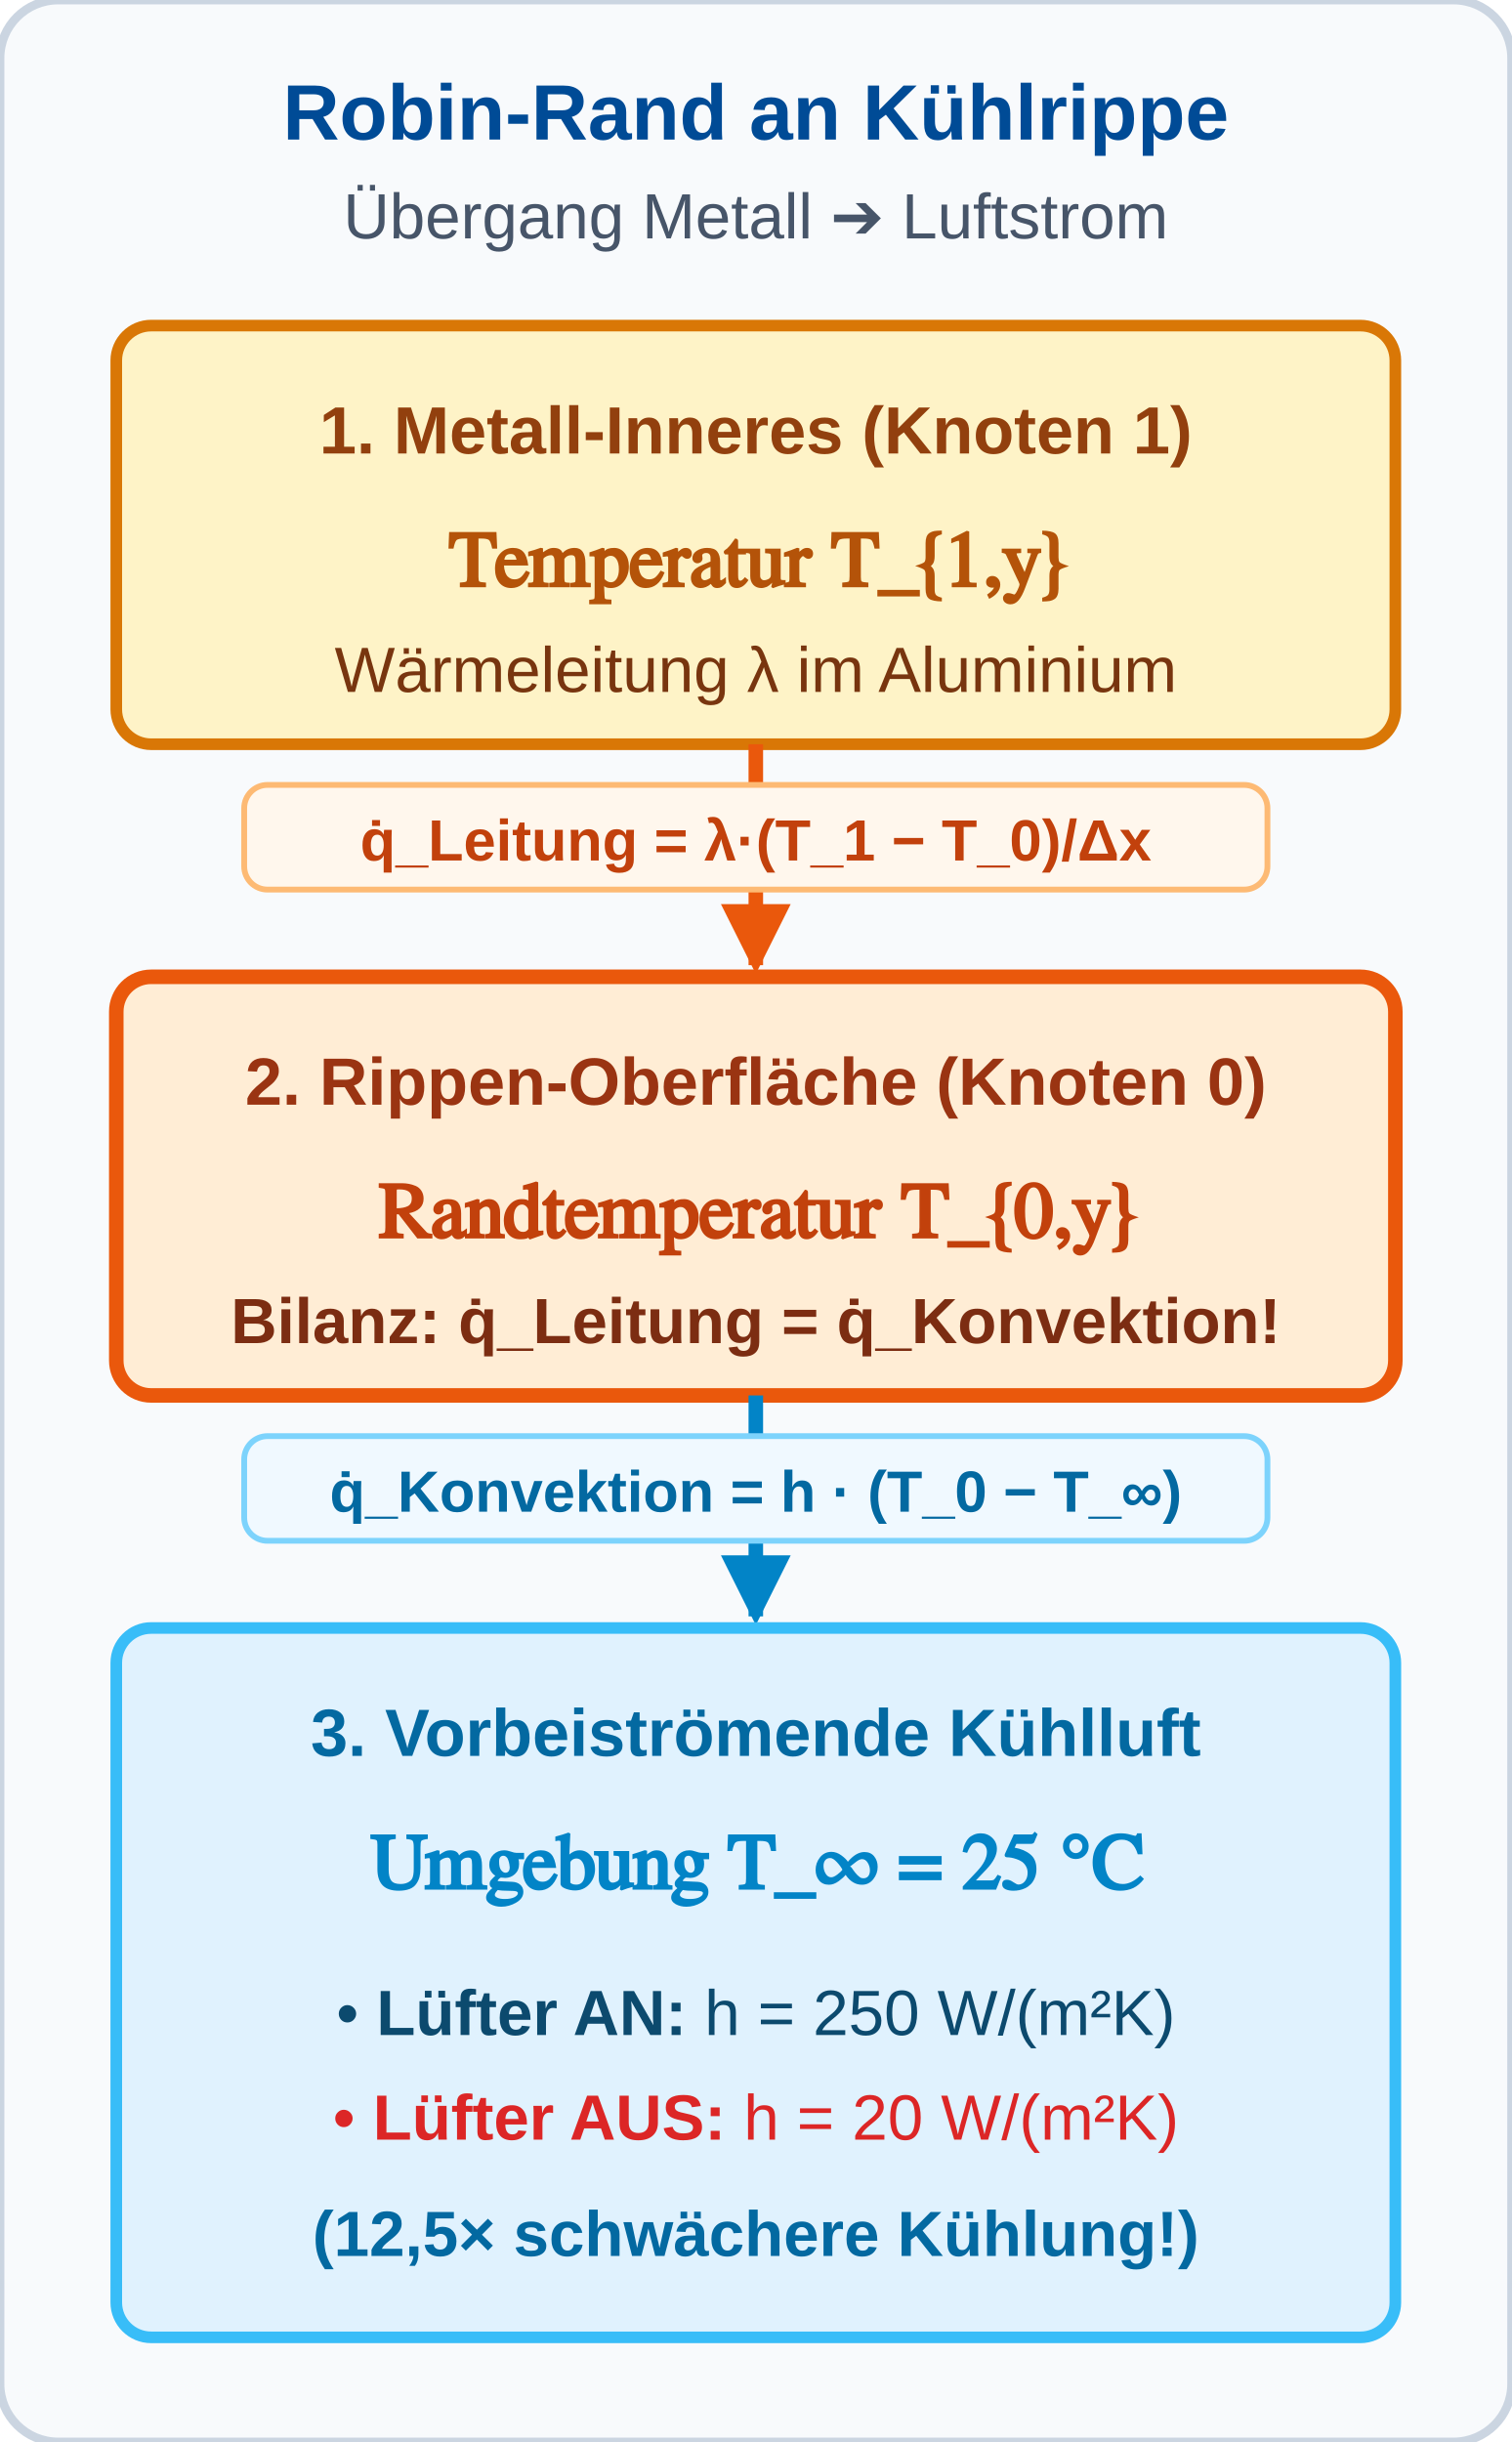
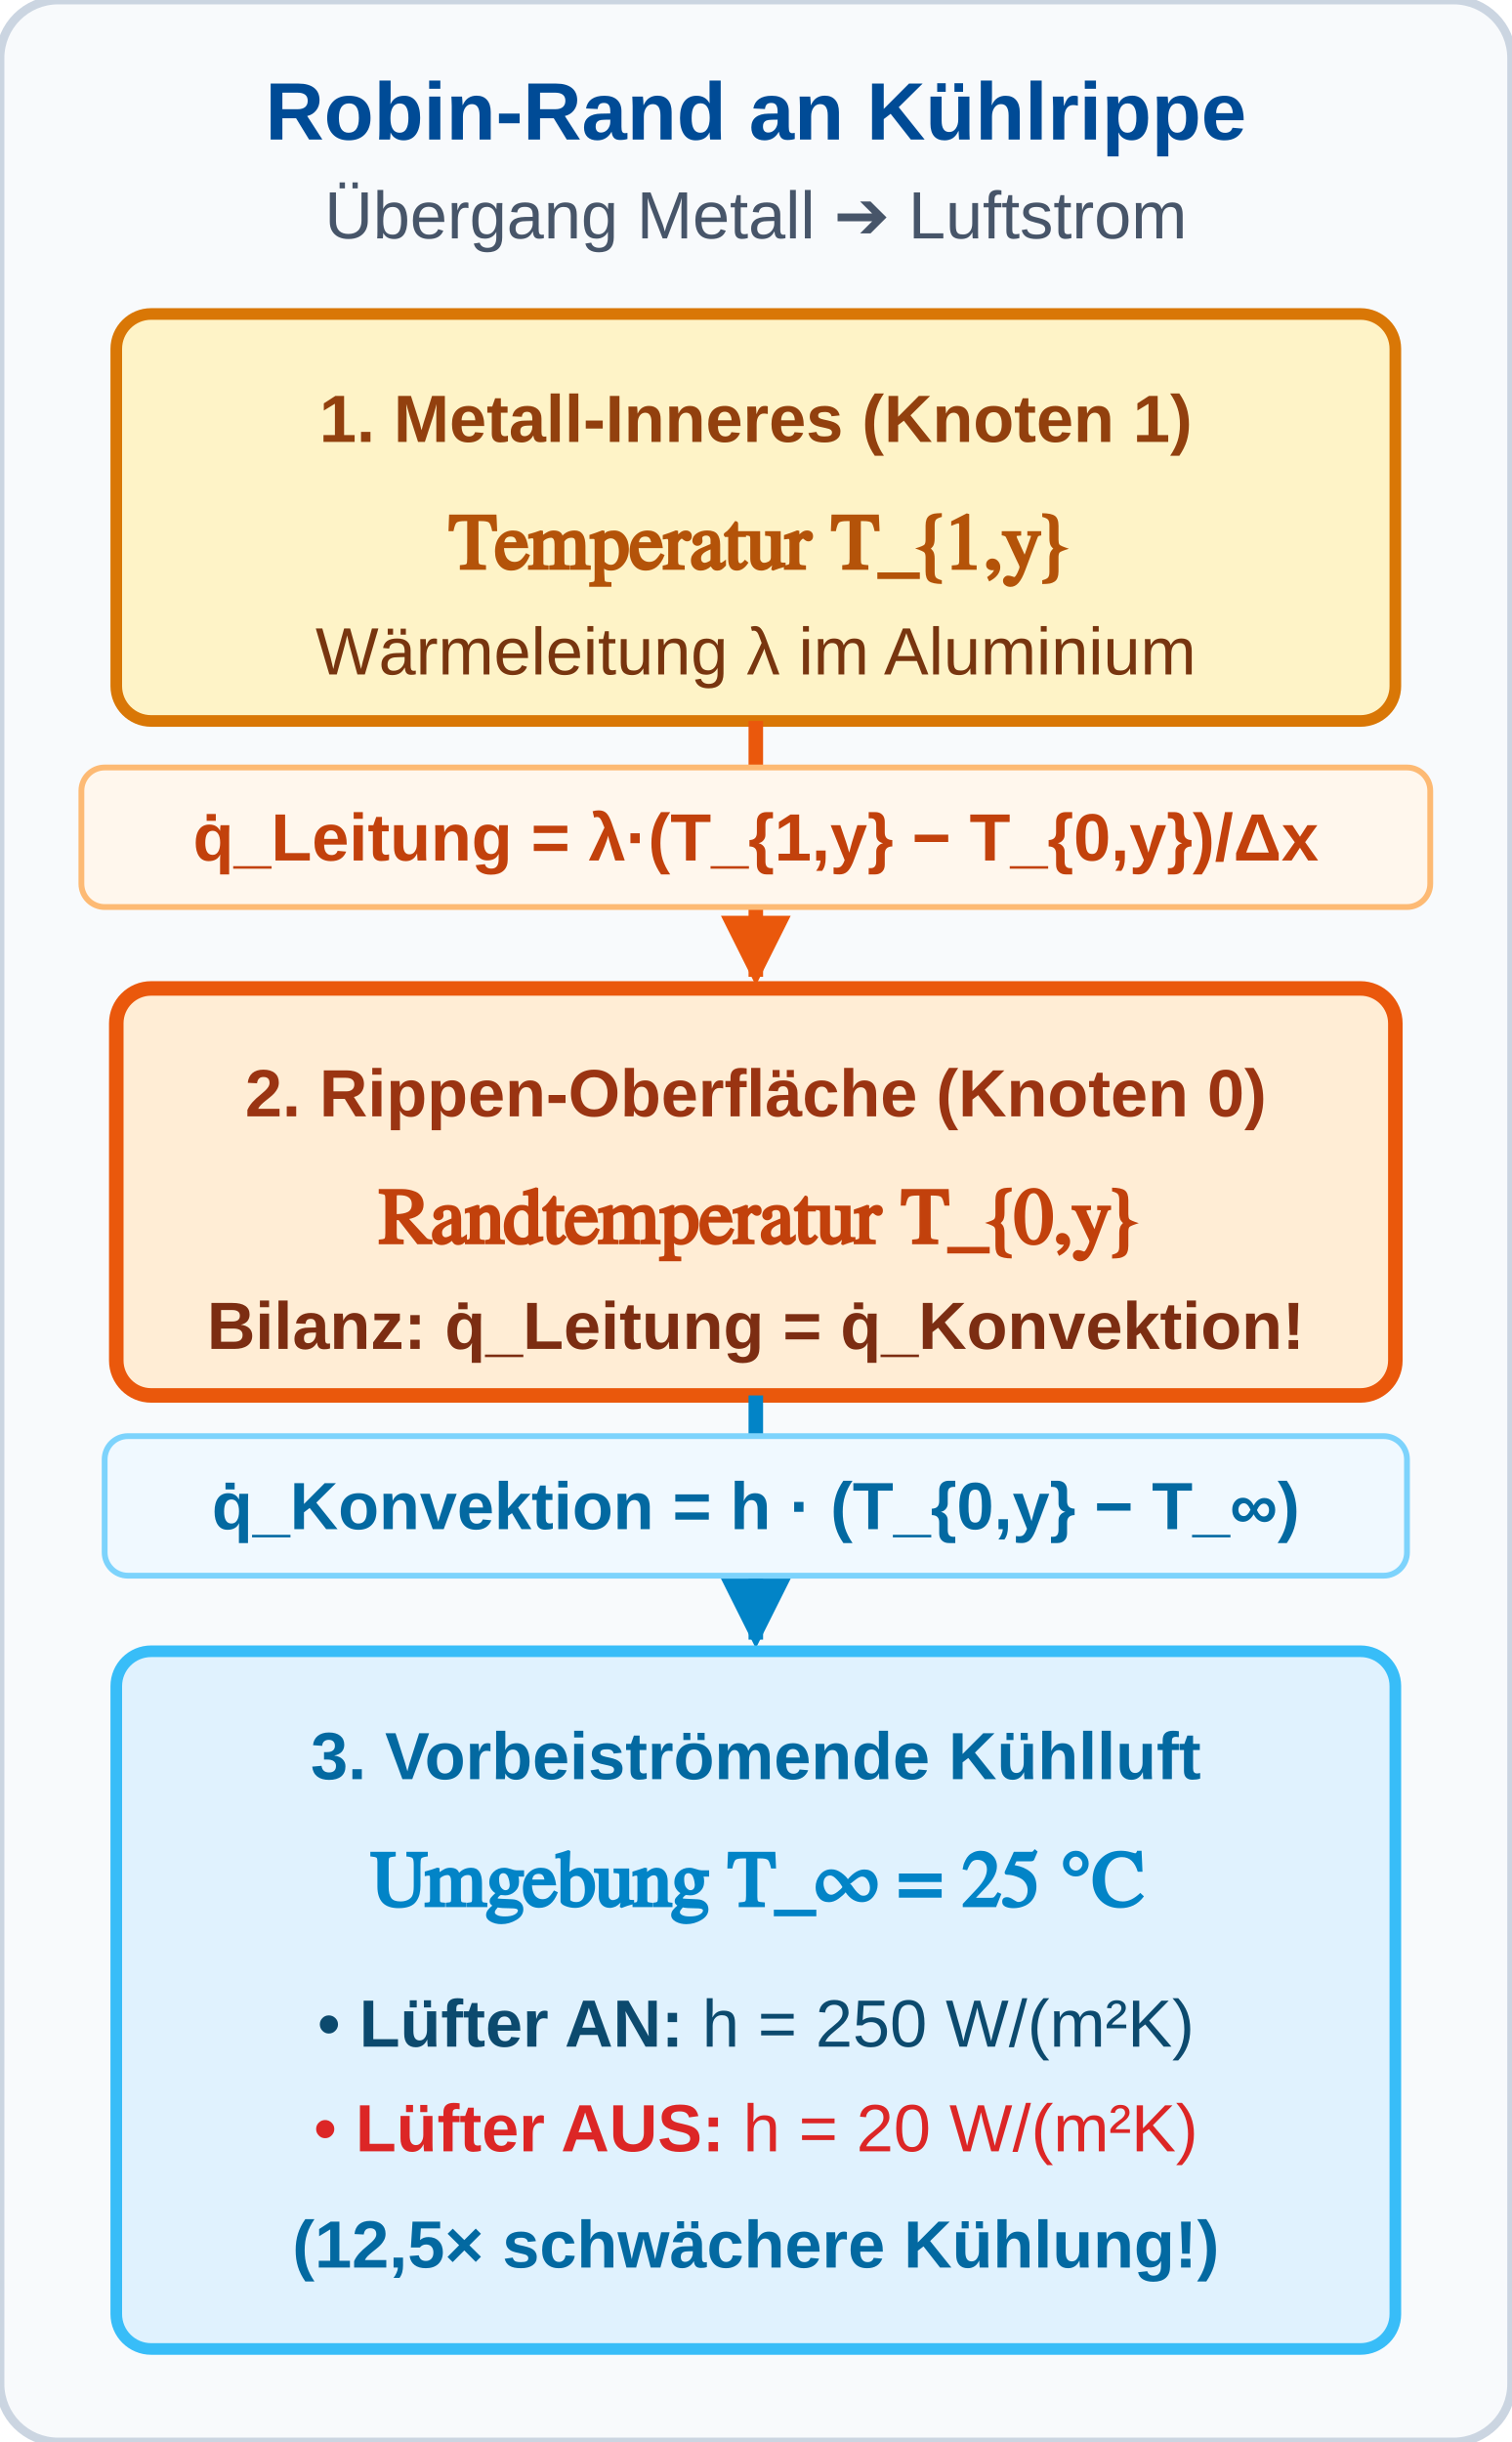
<svg xmlns="http://www.w3.org/2000/svg" viewBox="0 0 260 420" width="260" height="420">
  <defs>
    <style>
-       .hdr { font-family: 'Segoe UI', Arial, sans-serif; font-size: 13.5px; font-weight: bold; fill: #004B96; text-anchor: middle; }
-       .sub { font-family: 'Segoe UI', Arial, sans-serif; font-size: 11px; fill: #475569; text-anchor: middle; }
+       .hdr { font-family: 'Segoe UI', Arial, sans-serif; font-size: 14px; font-weight: bold; fill: #004B96; text-anchor: middle; }
+       .sub { font-family: 'Segoe UI', Arial, sans-serif; font-size: 11.5px; fill: #475569; text-anchor: middle; }
      .lbl { font-family: 'Segoe UI', Arial, sans-serif; font-size: 11.5px; font-weight: bold; text-anchor: middle; }
      .math { font-family: 'Cambria Math', serif; font-size: 13.5px; font-weight: bold; text-anchor: middle; }
    </style>
    <marker id="ao" viewBox="0 0 10 10" refX="7" refY="5" markerWidth="6" markerHeight="6" orient="auto">
      <path d="M 0 1 L 8 5 L 0 9 z" fill="#ea580c" />
    </marker>
    <marker id="ab" viewBox="0 0 10 10" refX="7" refY="5" markerWidth="6" markerHeight="6" orient="auto">
      <path d="M 0 1 L 8 5 L 0 9 z" fill="#0284c7" />
    </marker>
  </defs>
  <rect width="260" height="420" rx="10" fill="#f8fafc" stroke="#cbd5e1" stroke-width="1.5" />
  <text x="130" y="24" class="hdr">Robin-Rand an Kühlrippe</text>
  <text x="130" y="41" class="sub">Übergang Metall ➔ Luftstrom</text>
-   <g transform="translate(20, 56)">
-     <rect width="220" height="72" rx="6" fill="#fef3c7" stroke="#d97706" stroke-width="2" />
+   <g transform="translate(20, 54)">
+     <rect width="220" height="70" rx="6" fill="#fef3c7" stroke="#d97706" stroke-width="2" />
    <text x="110" y="22" class="lbl" style="fill: #92400e;">1. Metall-Inneres (Knoten 1)</text>
-     <text x="110" y="45" class="math" style="fill: #b45309;">Temperatur T_{1,y}</text>
-     <text x="110" y="63" class="sub" style="fill: #78350f;">Wärmeleitung λ im Aluminium</text>
+     <text x="110" y="44" class="math" style="fill: #b45309;">Temperatur T_{1,y}</text>
+     <text x="110" y="62" class="sub" style="fill: #78350f;">Wärmeleitung λ im Aluminium</text>
  </g>
-   <line x1="130" y1="128" x2="130" y2="166" stroke="#ea580c" stroke-width="2.5" marker-end="url(#ao)" />
-   <rect x="42" y="135" width="176" height="18" rx="4" fill="#fff7ed" stroke="#fdba74" stroke-width="1" />
-   <text x="130" y="148" class="lbl" style="fill: #c2410c; font-size: 10px;">q̇_Leitung = λ·(T_1 − T_0)/Δx</text>
-   <g transform="translate(20, 168)">
-     <rect width="220" height="72" rx="6" fill="#ffedd5" stroke="#ea580c" stroke-width="2.5" />
+   <line x1="130" y1="124" x2="130" y2="168" stroke="#ea580c" stroke-width="2.5" marker-end="url(#ao)" />
+   <rect x="14" y="132" width="232" height="24" rx="4" fill="#fff7ed" stroke="#fdba74" stroke-width="1" />
+   <text x="130" y="148" class="lbl" style="fill: #c2410c; font-size: 11.5px;">q̇_Leitung = λ·(T_{1,y} − T_{0,y})/Δx</text>
+   <g transform="translate(20, 170)">
+     <rect width="220" height="70" rx="6" fill="#ffedd5" stroke="#ea580c" stroke-width="2.5" />
    <text x="110" y="22" class="lbl" style="fill: #9a3412;">2. Rippen-Oberfläche (Knoten 0)</text>
-     <text x="110" y="45" class="math" style="fill: #c2410c;">Randtemperatur T_{0,y}</text>
-     <text x="110" y="63" class="sub" style="fill: #7c2d12; font-weight: bold;">Bilanz: q̇_Leitung = q̇_Konvektion!</text>
+     <text x="110" y="44" class="math" style="fill: #c2410c;">Randtemperatur T_{0,y}</text>
+     <text x="110" y="62" class="sub" style="fill: #7c2d12; font-weight: bold;">Bilanz: q̇_Leitung = q̇_Konvektion!</text>
  </g>
-   <line x1="130" y1="240" x2="130" y2="278" stroke="#0284c7" stroke-width="2.5" marker-end="url(#ab)" />
-   <rect x="42" y="247" width="176" height="18" rx="4" fill="#f0f9ff" stroke="#7dd3fc" stroke-width="1" />
-   <text x="130" y="260" class="lbl" style="fill: #0369a1; font-size: 10px;">q̇_Konvektion = h · (T_0 − T_∞)</text>
-   <g transform="translate(20, 280)">
-     <rect width="220" height="122" rx="6" fill="#e0f2fe" stroke="#38bdf8" stroke-width="2" />
+   <line x1="130" y1="240" x2="130" y2="282" stroke="#0284c7" stroke-width="2.5" marker-end="url(#ab)" />
+   <rect x="18" y="247" width="224" height="24" rx="4" fill="#f0f9ff" stroke="#7dd3fc" stroke-width="1" />
+   <text x="130" y="263" class="lbl" style="fill: #0369a1; font-size: 11.5px;">q̇_Konvektion = h · (T_{0,y} − T_∞)</text>
+   <g transform="translate(20, 284)">
+     <rect width="220" height="120" rx="6" fill="#e0f2fe" stroke="#38bdf8" stroke-width="2" />
    <text x="110" y="22" class="lbl" style="fill: #0369a1;">3. Vorbeiströmende Kühlluft</text>
-     <text x="110" y="45" class="math" style="fill: #0284c7;">Umgebung T_∞ = 25 °C</text>
-     <text x="110" y="70" class="sub" style="fill: #0c4a6e;">• <tspan font-weight="bold">Lüfter AN:</tspan> h = 250 W/(m²K)</text>
-     <text x="110" y="88" class="sub" style="fill: #dc2626;">• <tspan font-weight="bold">Lüfter AUS:</tspan> h = 20 W/(m²K)</text>
-     <text x="110" y="108" class="sub" style="fill: #0369a1; font-weight: bold;">(12,5× schwächere Kühlung!)</text>
+     <text x="110" y="44" class="math" style="fill: #0284c7;">Umgebung T_∞ = 25 °C</text>
+     <text x="110" y="68" class="sub" style="fill: #0c4a6e;">• <tspan font-weight="bold">Lüfter AN:</tspan> h = 250 W/(m²K)</text>
+     <text x="110" y="86" class="sub" style="fill: #dc2626;">• <tspan font-weight="bold">Lüfter AUS:</tspan> h = 20 W/(m²K)</text>
+     <text x="110" y="106" class="sub" style="fill: #0369a1; font-weight: bold;">(12,5× schwächere Kühlung!)</text>
  </g>
</svg>
